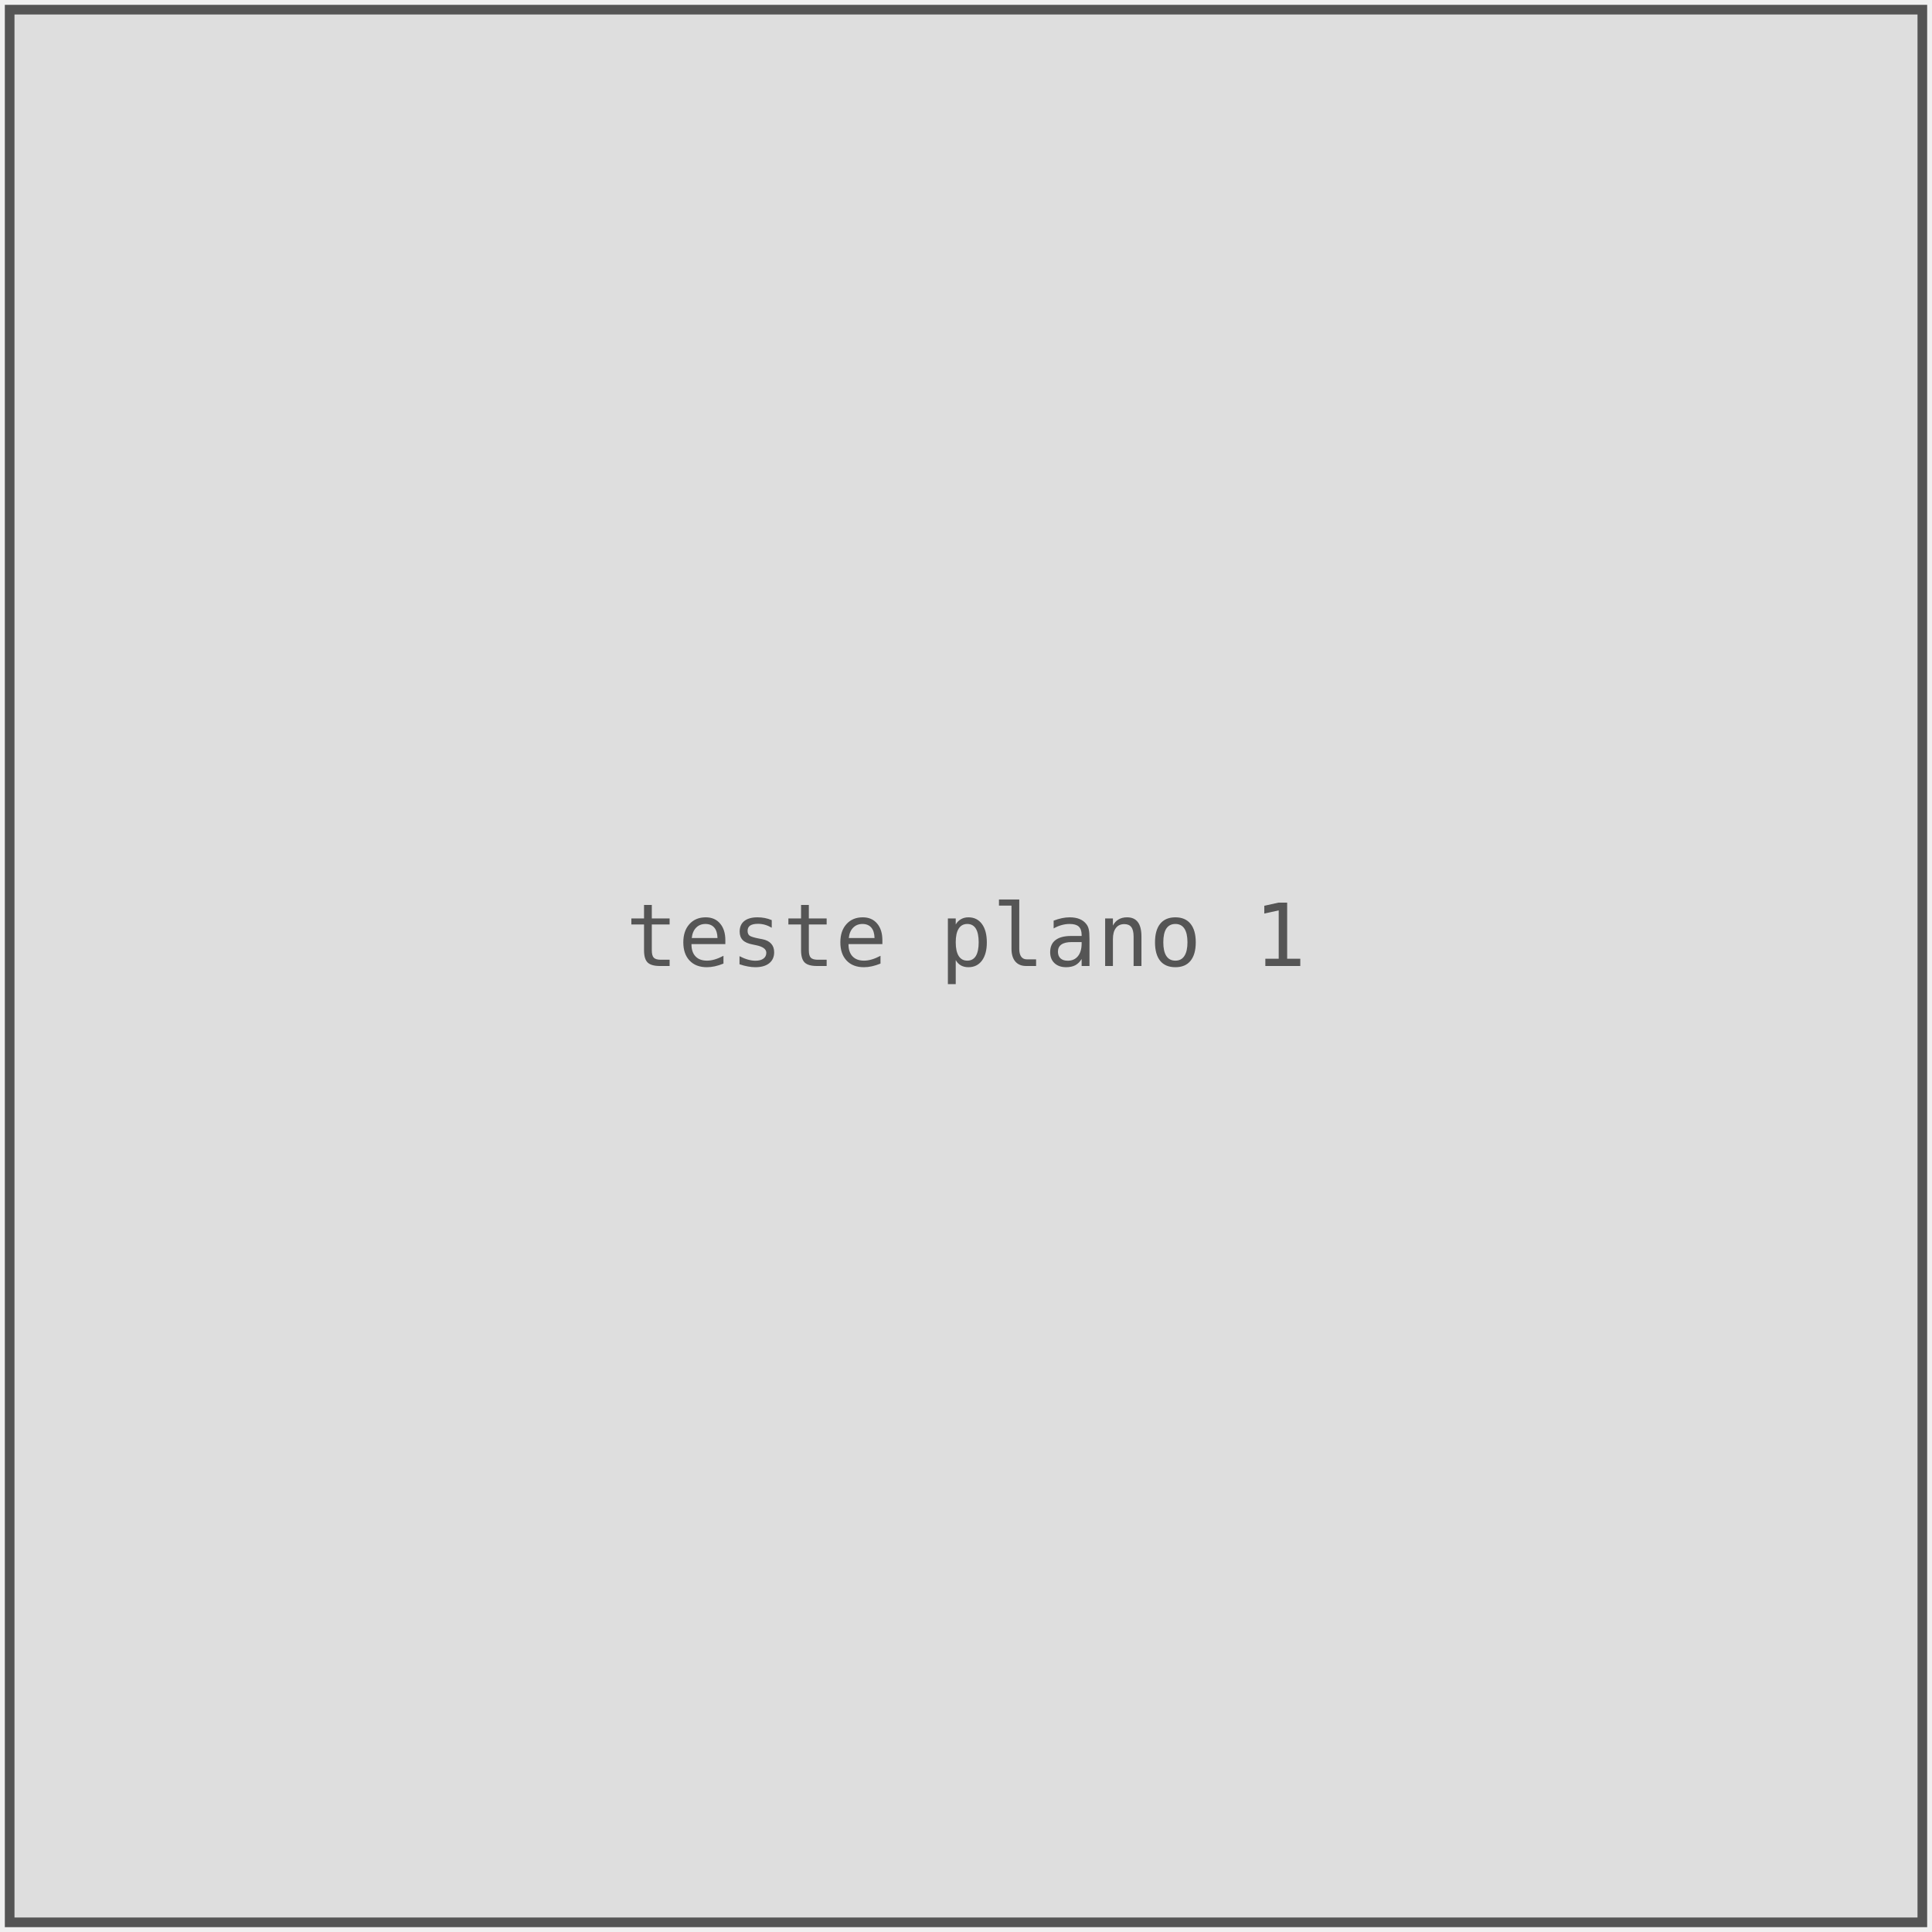
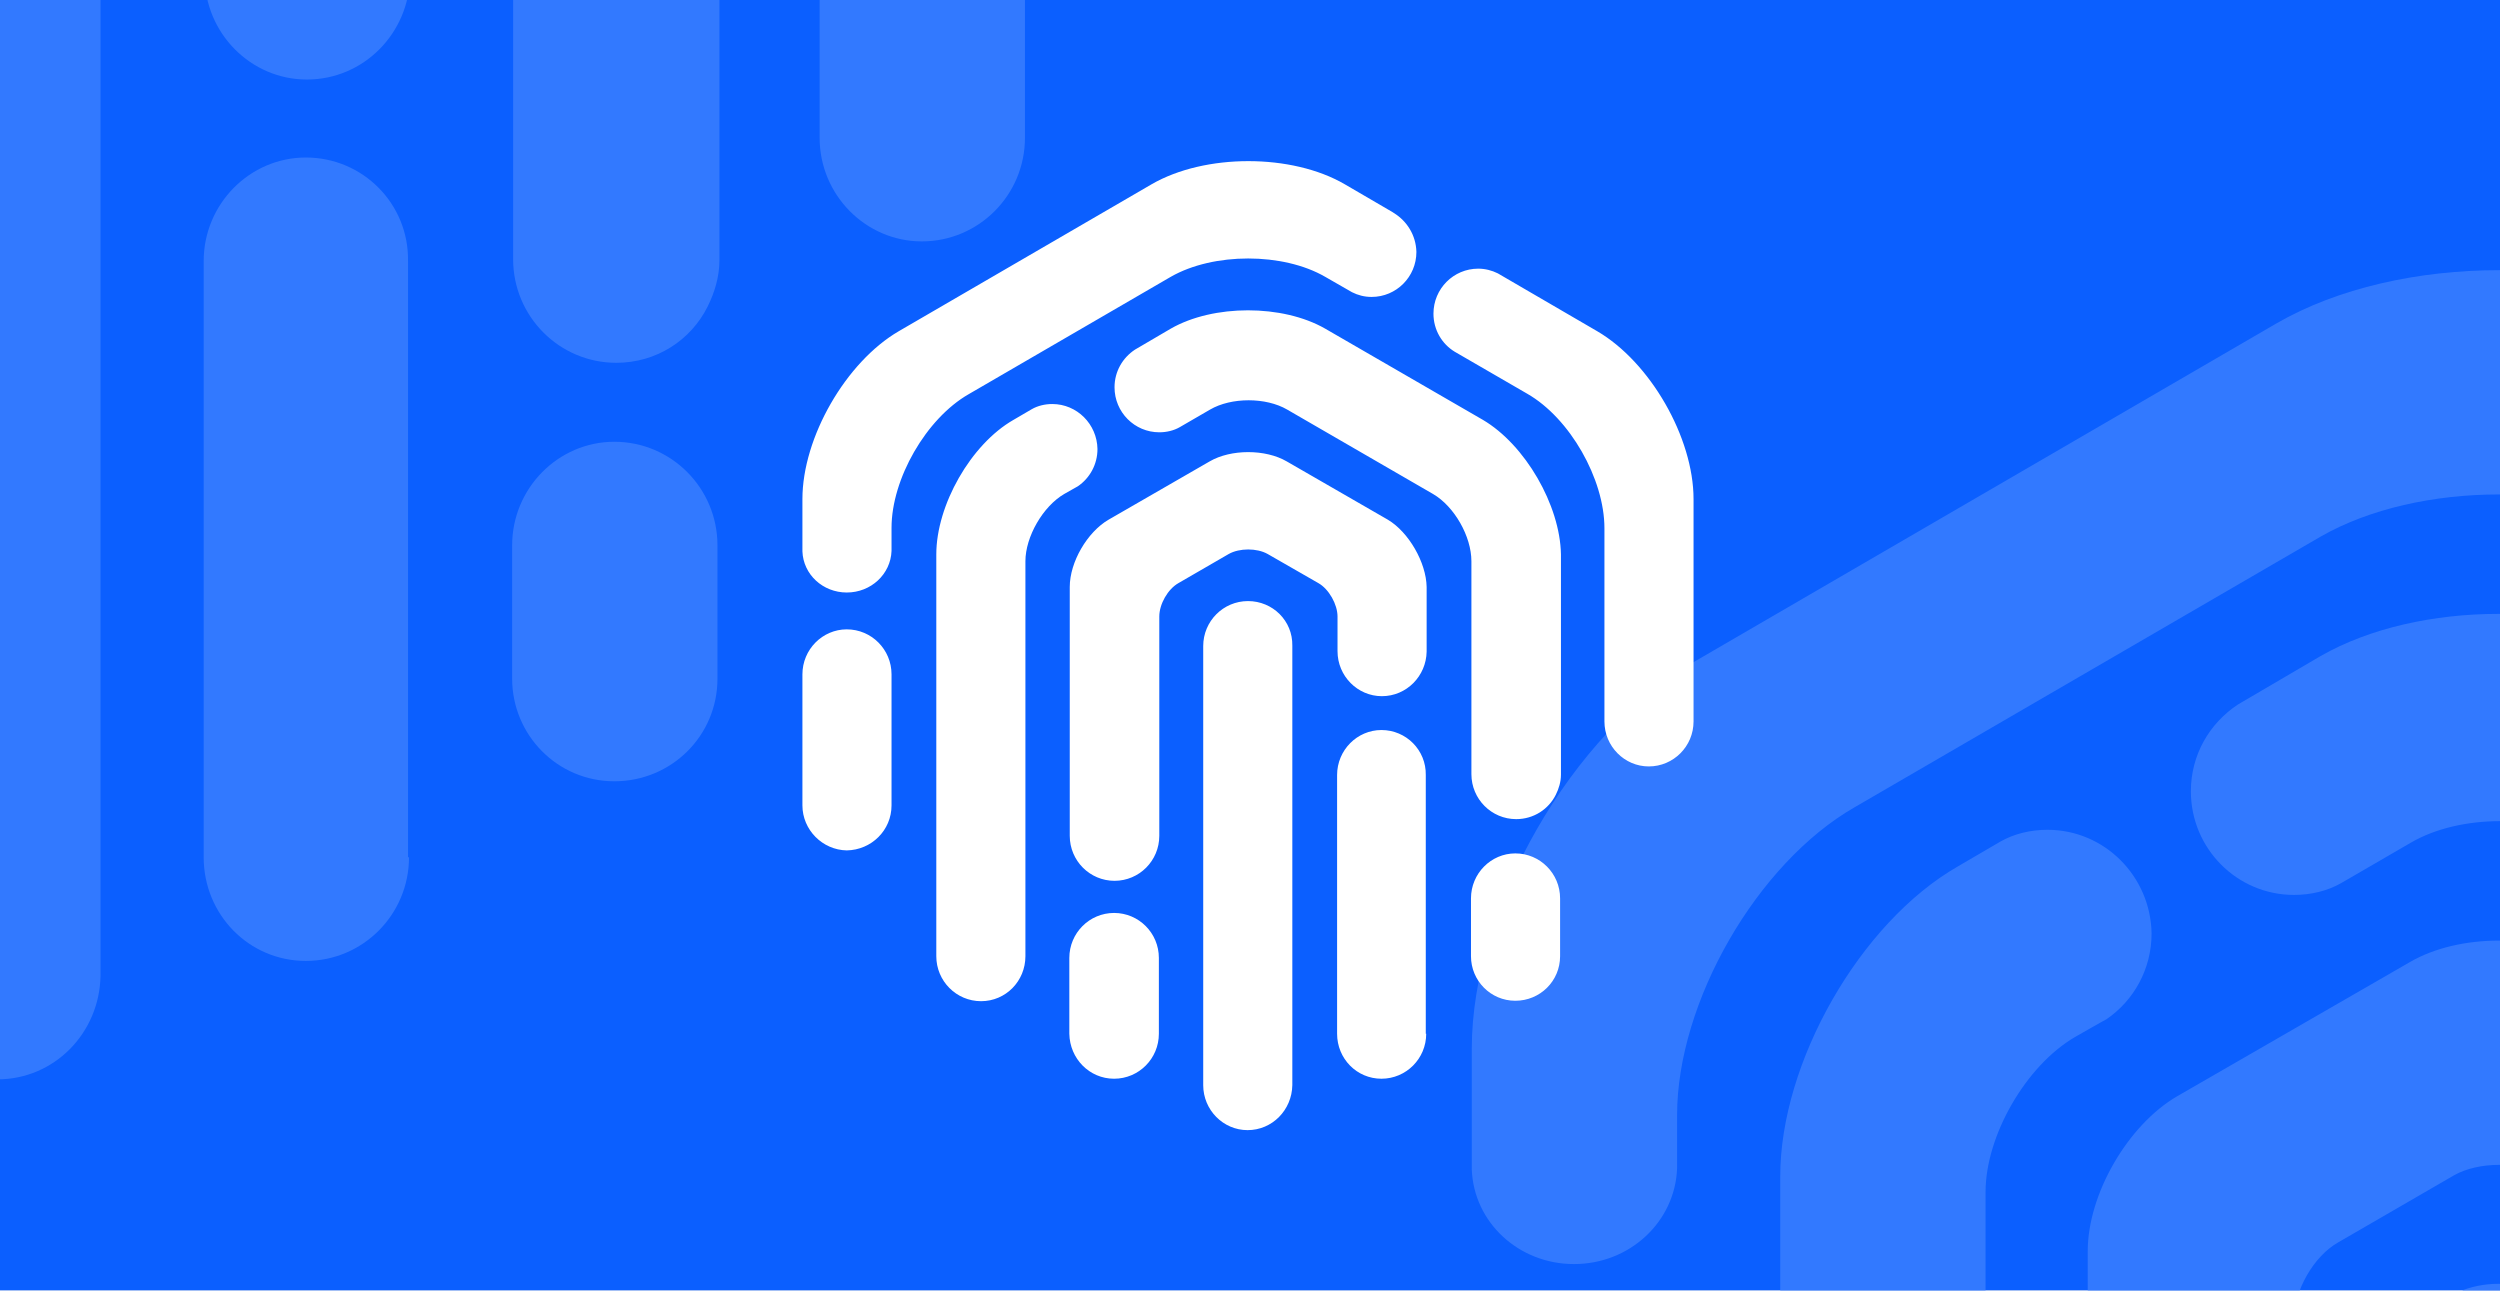
- <svg xmlns="http://www.w3.org/2000/svg" width="400" height="400">
-   <rect x="2" y="2" width="396" height="396" style="fill:#dedede;stroke:#555555;stroke-width:2" />
-   <text x="50%" y="50%" font-size="18" text-anchor="middle" alignment-baseline="middle" font-family="monospace, sans-serif" fill="#555555">teste plano 1</text>
+ <svg xmlns="http://www.w3.org/2000/svg" width="620" height="320" viewBox="0 0 620 320" fill="none">
+   <g clip-path="url(#clip0)">
+     <rect width="620" height="320" fill="#0B5FFF" />
+     <path fill-rule="evenodd" clip-rule="evenodd" d="M82.185 -256.872L82.915 -256.382C90.468 -251.731 95.584 -243.654 95.828 -234.108C95.828 -219.911 84.377 -208.406 70.247 -208.406C66.105 -208.406 62.45 -209.385 59.04 -211.099L55.629 -213.057L43.691 -219.911C19.572 -233.863 -20.14 -233.863 -44.503 -219.911L-159.984 -152.842C-184.347 -138.89 -204.081 -104.377 -204.081 -76.472V-63.255C-204.568 -50.037 -215.775 -39.511 -229.662 -39.511C-243.306 -39.511 -254.513 -49.792 -255 -63.01V-92.873C-255 -128.12 -230.15 -171.201 -199.94 -188.824L-55.467 -272.782C-25.013 -290.406 24.688 -290.406 54.898 -272.782L82.185 -256.872ZM79.505 -81.123L21.764 -114.412C9.583 -121.511 -10.151 -121.511 -22.333 -114.412L-80.073 -81.123C-92.255 -74.024 -102.244 -56.89 -102.244 -42.693V99.521C-102.244 113.718 -90.793 125.223 -76.662 125.223C-62.532 125.223 -51.081 113.718 -51.081 99.521V-25.804C-51.081 -32.902 -46.209 -41.469 -40.118 -44.896L-11.37 -61.541C-5.279 -64.968 4.71 -64.968 10.801 -61.541L39.793 -44.896C45.884 -41.469 50.756 -32.657 50.756 -25.804V-5.977C50.756 8.22 62.207 19.725 76.094 19.725C90.224 19.725 101.431 8.22 101.675 -5.732V-42.693C101.431 -56.645 91.443 -74.024 79.505 -81.123ZM-25.987 -8.914C-25.987 -23.111 -14.537 -34.616 -0.406 -34.616C13.725 -34.616 25.175 -23.356 24.931 -9.159V241.98C24.688 256.177 13.481 267.682 -0.65 267.682C-14.537 267.682 -25.987 256.177 -25.987 241.98V-8.914ZM-76.906 238.308C-62.776 238.308 -51.325 226.804 -51.325 212.607V169.282C-51.325 155.085 -62.776 143.58 -76.906 143.58C-91.037 143.58 -102.487 155.085 -102.487 169.282V212.607C-102.244 226.804 -91.037 238.308 -76.906 238.308ZM177.931 168.303C177.931 182.5 166.481 193.759 152.35 193.759C138.22 193.759 127.013 182.255 127.013 168.303V135.258C127.013 121.061 138.463 109.557 152.35 109.557C166.481 109.557 177.931 121.061 177.931 135.258V168.303ZM75.85 238.309C89.981 238.309 101.431 226.804 101.431 212.607H101.188V64.763C101.431 50.566 89.981 39.062 75.85 39.062C61.963 39.062 50.513 50.566 50.513 64.763V212.607C50.513 226.804 61.72 238.309 75.85 238.309ZM254.188 -92.872C254.188 -128.12 229.337 -171.2 199.127 -188.824L142.361 -221.869C138.951 -223.582 135.052 -224.561 131.154 -224.561C117.024 -224.561 105.573 -213.057 105.573 -198.86C105.573 -189.558 110.446 -181.481 117.755 -177.075L159.172 -153.087C183.535 -139.135 203.269 -104.377 203.269 -76.228V34.166C203.269 48.363 214.72 59.867 228.607 59.867C242.737 59.867 254.188 48.363 254.188 34.166V-92.872ZM-229.662 107.844C-215.532 107.599 -204.081 96.339 -204.081 82.142V7.241C-204.081 -6.956 -215.532 -18.46 -229.662 -18.46C-243.549 -18.46 -255 -6.956 -255 7.241V82.142C-255 96.094 -243.549 107.599 -229.662 107.844ZM133.834 -138.156L43.691 -190.293C19.328 -204.245 -20.14 -204.245 -44.503 -190.293L-64.968 -178.299C-72.034 -173.648 -76.662 -165.815 -76.662 -156.758C-76.662 -142.561 -65.212 -131.057 -51.081 -131.057C-46.94 -131.057 -42.798 -132.036 -39.387 -133.994L-22.089 -144.03C-9.908 -151.129 9.826 -151.129 22.008 -144.03L105.329 -95.809C117.511 -88.711 127.256 -71.577 127.256 -57.38V16.542V64.273C127.256 78.47 138.707 89.975 152.837 89.975C162.826 89.975 171.353 84.345 175.495 76.023C177.201 72.596 178.419 68.679 178.419 64.518V-61.296C177.931 -89.445 157.954 -123.959 133.834 -138.156ZM-123.927 -144.275C-120.516 -146.233 -116.374 -147.212 -112.233 -147.212C-98.102 -147.212 -86.651 -135.708 -86.408 -121.511C-86.408 -112.699 -90.793 -104.866 -97.615 -100.215C-98.589 -99.726 -105.411 -95.809 -105.411 -95.809C-117.592 -88.711 -127.581 -71.332 -127.581 -57.38V168.303C-127.581 182.5 -138.788 194.004 -152.919 194.004C-167.049 194.004 -178.5 182.5 -178.5 168.303V-61.296C-178.5 -89.445 -158.766 -124.203 -134.403 -138.156L-123.927 -144.275Z" fill="#3279FF" />
+     <path fill-rule="evenodd" clip-rule="evenodd" d="M702.185 96.128L702.915 96.618C710.468 101.269 715.584 109.346 715.828 118.892C715.828 133.089 704.377 144.594 690.247 144.594C686.105 144.594 682.451 143.615 679.04 141.901L675.629 139.943L663.691 133.089C639.572 119.137 599.86 119.137 575.497 133.089L460.016 200.158C435.653 214.11 415.919 248.623 415.919 276.527V289.745C415.432 302.963 404.225 313.488 390.338 313.488C376.694 313.488 365.487 303.208 365 289.99V260.128C365 224.88 389.85 181.799 420.06 164.176L564.533 80.218C594.987 62.594 644.688 62.594 674.898 80.218L702.185 96.128ZM699.505 271.877L641.764 238.588C629.583 231.489 609.849 231.489 597.667 238.588L539.927 271.877C527.745 278.976 517.756 296.11 517.756 310.307V452.521C517.756 466.718 529.207 478.223 543.337 478.223C557.468 478.223 568.919 466.718 568.919 452.521V327.196C568.919 320.098 573.791 311.531 579.882 308.104L608.63 291.459C614.721 288.032 624.71 288.032 630.801 291.459L659.793 308.104C665.884 311.531 670.756 320.343 670.756 327.196V347.023C670.756 361.22 682.207 372.725 696.094 372.725C710.224 372.725 721.431 361.22 721.675 347.268V310.307C721.431 296.355 711.443 278.976 699.505 271.877ZM594.013 344.086C594.013 329.889 605.463 318.384 619.594 318.384C633.724 318.384 645.175 329.644 644.931 343.841V594.98C644.688 609.177 633.481 620.682 619.35 620.682C605.463 620.682 594.013 609.177 594.013 594.98V344.086ZM543.094 591.308C557.224 591.308 568.675 579.804 568.675 565.607V522.282C568.675 508.085 557.224 496.58 543.094 496.58C528.963 496.58 517.513 508.085 517.513 522.282V565.607C517.756 579.804 528.963 591.308 543.094 591.308ZM797.931 521.303C797.931 535.5 786.481 546.759 772.35 546.759C758.22 546.759 747.013 535.255 747.013 521.303V488.258C747.013 474.061 758.463 462.557 772.35 462.557C786.481 462.557 797.931 474.061 797.931 488.258V521.303ZM695.85 591.309C709.981 591.309 721.431 579.804 721.431 565.607H721.188V417.763C721.431 403.566 709.981 392.062 695.85 392.062C681.963 392.062 670.513 403.566 670.513 417.763V565.607C670.513 579.804 681.72 591.309 695.85 591.309ZM874.188 260.128C874.188 224.88 849.337 181.8 819.127 164.176L762.361 131.131C758.951 129.418 755.052 128.439 751.154 128.439C737.024 128.439 725.573 139.943 725.573 154.14C725.573 163.442 730.446 171.519 737.755 175.925L779.172 199.913C803.535 213.865 823.269 248.623 823.269 276.772V387.166C823.269 401.363 834.72 412.867 848.607 412.867C862.737 412.867 874.188 401.363 874.188 387.166V260.128ZM390.338 460.844C404.468 460.599 415.919 449.339 415.919 435.142V360.241C415.919 346.044 404.468 334.54 390.338 334.54C376.451 334.54 365 346.044 365 360.241V435.142C365 449.094 376.451 460.599 390.338 460.844ZM753.834 214.844L663.691 162.707C639.328 148.755 599.86 148.755 575.497 162.707L555.032 174.701C547.966 179.352 543.337 187.185 543.337 196.242C543.337 210.439 554.788 221.943 568.919 221.943C573.06 221.943 577.202 220.964 580.613 219.006L597.911 208.97C610.092 201.871 629.826 201.871 642.008 208.97L725.329 257.191C737.511 264.289 747.256 281.423 747.256 295.62V369.542V417.273C747.256 431.47 758.707 442.975 772.837 442.975C782.826 442.975 791.353 437.345 795.495 429.023C797.201 425.596 798.419 421.679 798.419 417.518V291.704C797.931 263.555 777.954 229.041 753.834 214.844ZM496.073 208.725C499.484 206.767 503.626 205.788 507.767 205.788C521.898 205.788 533.349 217.292 533.592 231.489C533.592 240.301 529.207 248.134 522.385 252.785C521.411 253.274 514.589 257.191 514.589 257.191C502.408 264.289 492.419 281.668 492.419 295.62V521.303C492.419 535.5 481.212 547.004 467.081 547.004C452.951 547.004 441.5 535.5 441.5 521.303V291.704C441.5 263.555 461.234 228.797 485.597 214.844L496.073 208.725Z" fill="#3279FF" />
+     <path fill-rule="evenodd" clip-rule="evenodd" d="M345.346 52.604L345.664 52.816C348.942 54.835 351.162 58.34 351.268 62.484C351.268 68.646 346.298 73.639 340.165 73.639C338.367 73.639 336.781 73.214 335.301 72.47L333.821 71.62L328.639 68.646C318.171 62.59 300.935 62.59 290.361 68.646L240.239 97.755C229.665 103.81 221.1 118.79 221.1 130.901V136.638C220.889 142.375 216.024 146.943 209.997 146.943C204.076 146.943 199.211 142.481 199 136.744V123.783C199 108.485 209.786 89.787 222.898 82.138L285.602 45.698C298.82 38.049 320.391 38.049 333.503 45.698L345.346 52.604ZM344.183 128.883L319.122 114.435C313.835 111.354 305.27 111.354 299.983 114.435L274.922 128.883C269.635 131.964 265.3 139.401 265.3 145.562V207.287C265.3 213.449 270.27 218.442 276.403 218.442C282.536 218.442 287.506 213.449 287.506 207.287V152.893C287.506 149.812 289.621 146.094 292.264 144.606L304.742 137.382C307.385 135.895 311.721 135.895 314.364 137.382L326.947 144.606C329.591 146.094 331.706 149.918 331.706 152.893V161.498C331.706 167.66 336.676 172.653 342.703 172.653C348.836 172.653 353.7 167.66 353.806 161.604V145.562C353.7 139.507 349.365 131.964 344.183 128.883ZM298.397 160.223C298.397 154.061 303.367 149.068 309.5 149.068C315.633 149.068 320.603 153.955 320.497 160.117V269.118C320.391 275.279 315.527 280.273 309.394 280.273C303.367 280.273 298.397 275.279 298.397 269.118V160.223ZM276.297 267.524C282.43 267.524 287.4 262.531 287.4 256.369V237.565C287.4 231.403 282.43 226.41 276.297 226.41C270.164 226.41 265.194 231.403 265.194 237.565V256.369C265.3 262.531 270.164 267.524 276.297 267.524ZM386.903 237.14C386.903 243.302 381.933 248.189 375.8 248.189C369.667 248.189 364.803 243.195 364.803 237.14V222.798C364.803 216.636 369.773 211.643 375.8 211.643C381.933 211.643 386.903 216.636 386.903 222.798V237.14ZM342.597 267.524C348.73 267.524 353.7 262.531 353.7 256.369H353.594V192.201C353.7 186.039 348.73 181.046 342.597 181.046C336.57 181.046 331.6 186.039 331.6 192.201V256.369C331.6 262.531 336.464 267.524 342.597 267.524ZM420 123.783C420 108.485 409.214 89.787 396.102 82.138L371.465 67.796C369.984 67.052 368.292 66.627 366.6 66.627C360.467 66.627 355.498 71.62 355.498 77.782C355.498 81.819 357.612 85.325 360.785 87.237L378.761 97.649C389.335 103.704 397.9 118.79 397.9 131.008V178.921C397.9 185.083 402.87 190.076 408.897 190.076C415.03 190.076 420 185.083 420 178.921V123.783ZM209.997 210.899C216.13 210.793 221.1 205.906 221.1 199.744V167.235C221.1 161.073 216.13 156.08 209.997 156.08C203.97 156.08 199 161.073 199 167.235V199.744C199 205.8 203.97 210.793 209.997 210.899ZM367.764 104.129L328.639 81.501C318.065 75.445 300.935 75.445 290.361 81.501L281.478 86.706C278.412 88.725 276.403 92.124 276.403 96.055C276.403 102.217 281.373 107.21 287.506 107.21C289.303 107.21 291.101 106.785 292.581 105.935L300.089 101.58C305.376 98.499 313.941 98.499 319.228 101.58L355.392 122.509C360.679 125.589 364.909 133.026 364.909 139.188V171.272V191.988C364.909 198.15 369.878 203.144 376.011 203.144C380.347 203.144 384.048 200.7 385.845 197.088C386.586 195.601 387.114 193.901 387.114 192.095V137.488C386.903 125.271 378.232 110.291 367.764 104.129ZM255.889 101.473C257.369 100.623 259.167 100.199 260.965 100.199C267.098 100.199 272.067 105.192 272.173 111.354C272.173 115.178 270.27 118.578 267.309 120.596C266.886 120.809 263.925 122.509 263.925 122.509C258.638 125.589 254.303 133.132 254.303 139.188V237.14C254.303 243.302 249.439 248.295 243.306 248.295C237.173 248.295 232.203 243.302 232.203 237.14V137.488C232.203 125.271 240.768 110.185 251.342 104.129L255.889 101.473Z" fill="white" />
+   </g>
+   <defs>
+     <clipPath id="clip0">
+       <rect width="620" height="320" fill="white" />
+     </clipPath>
+   </defs>
</svg>
